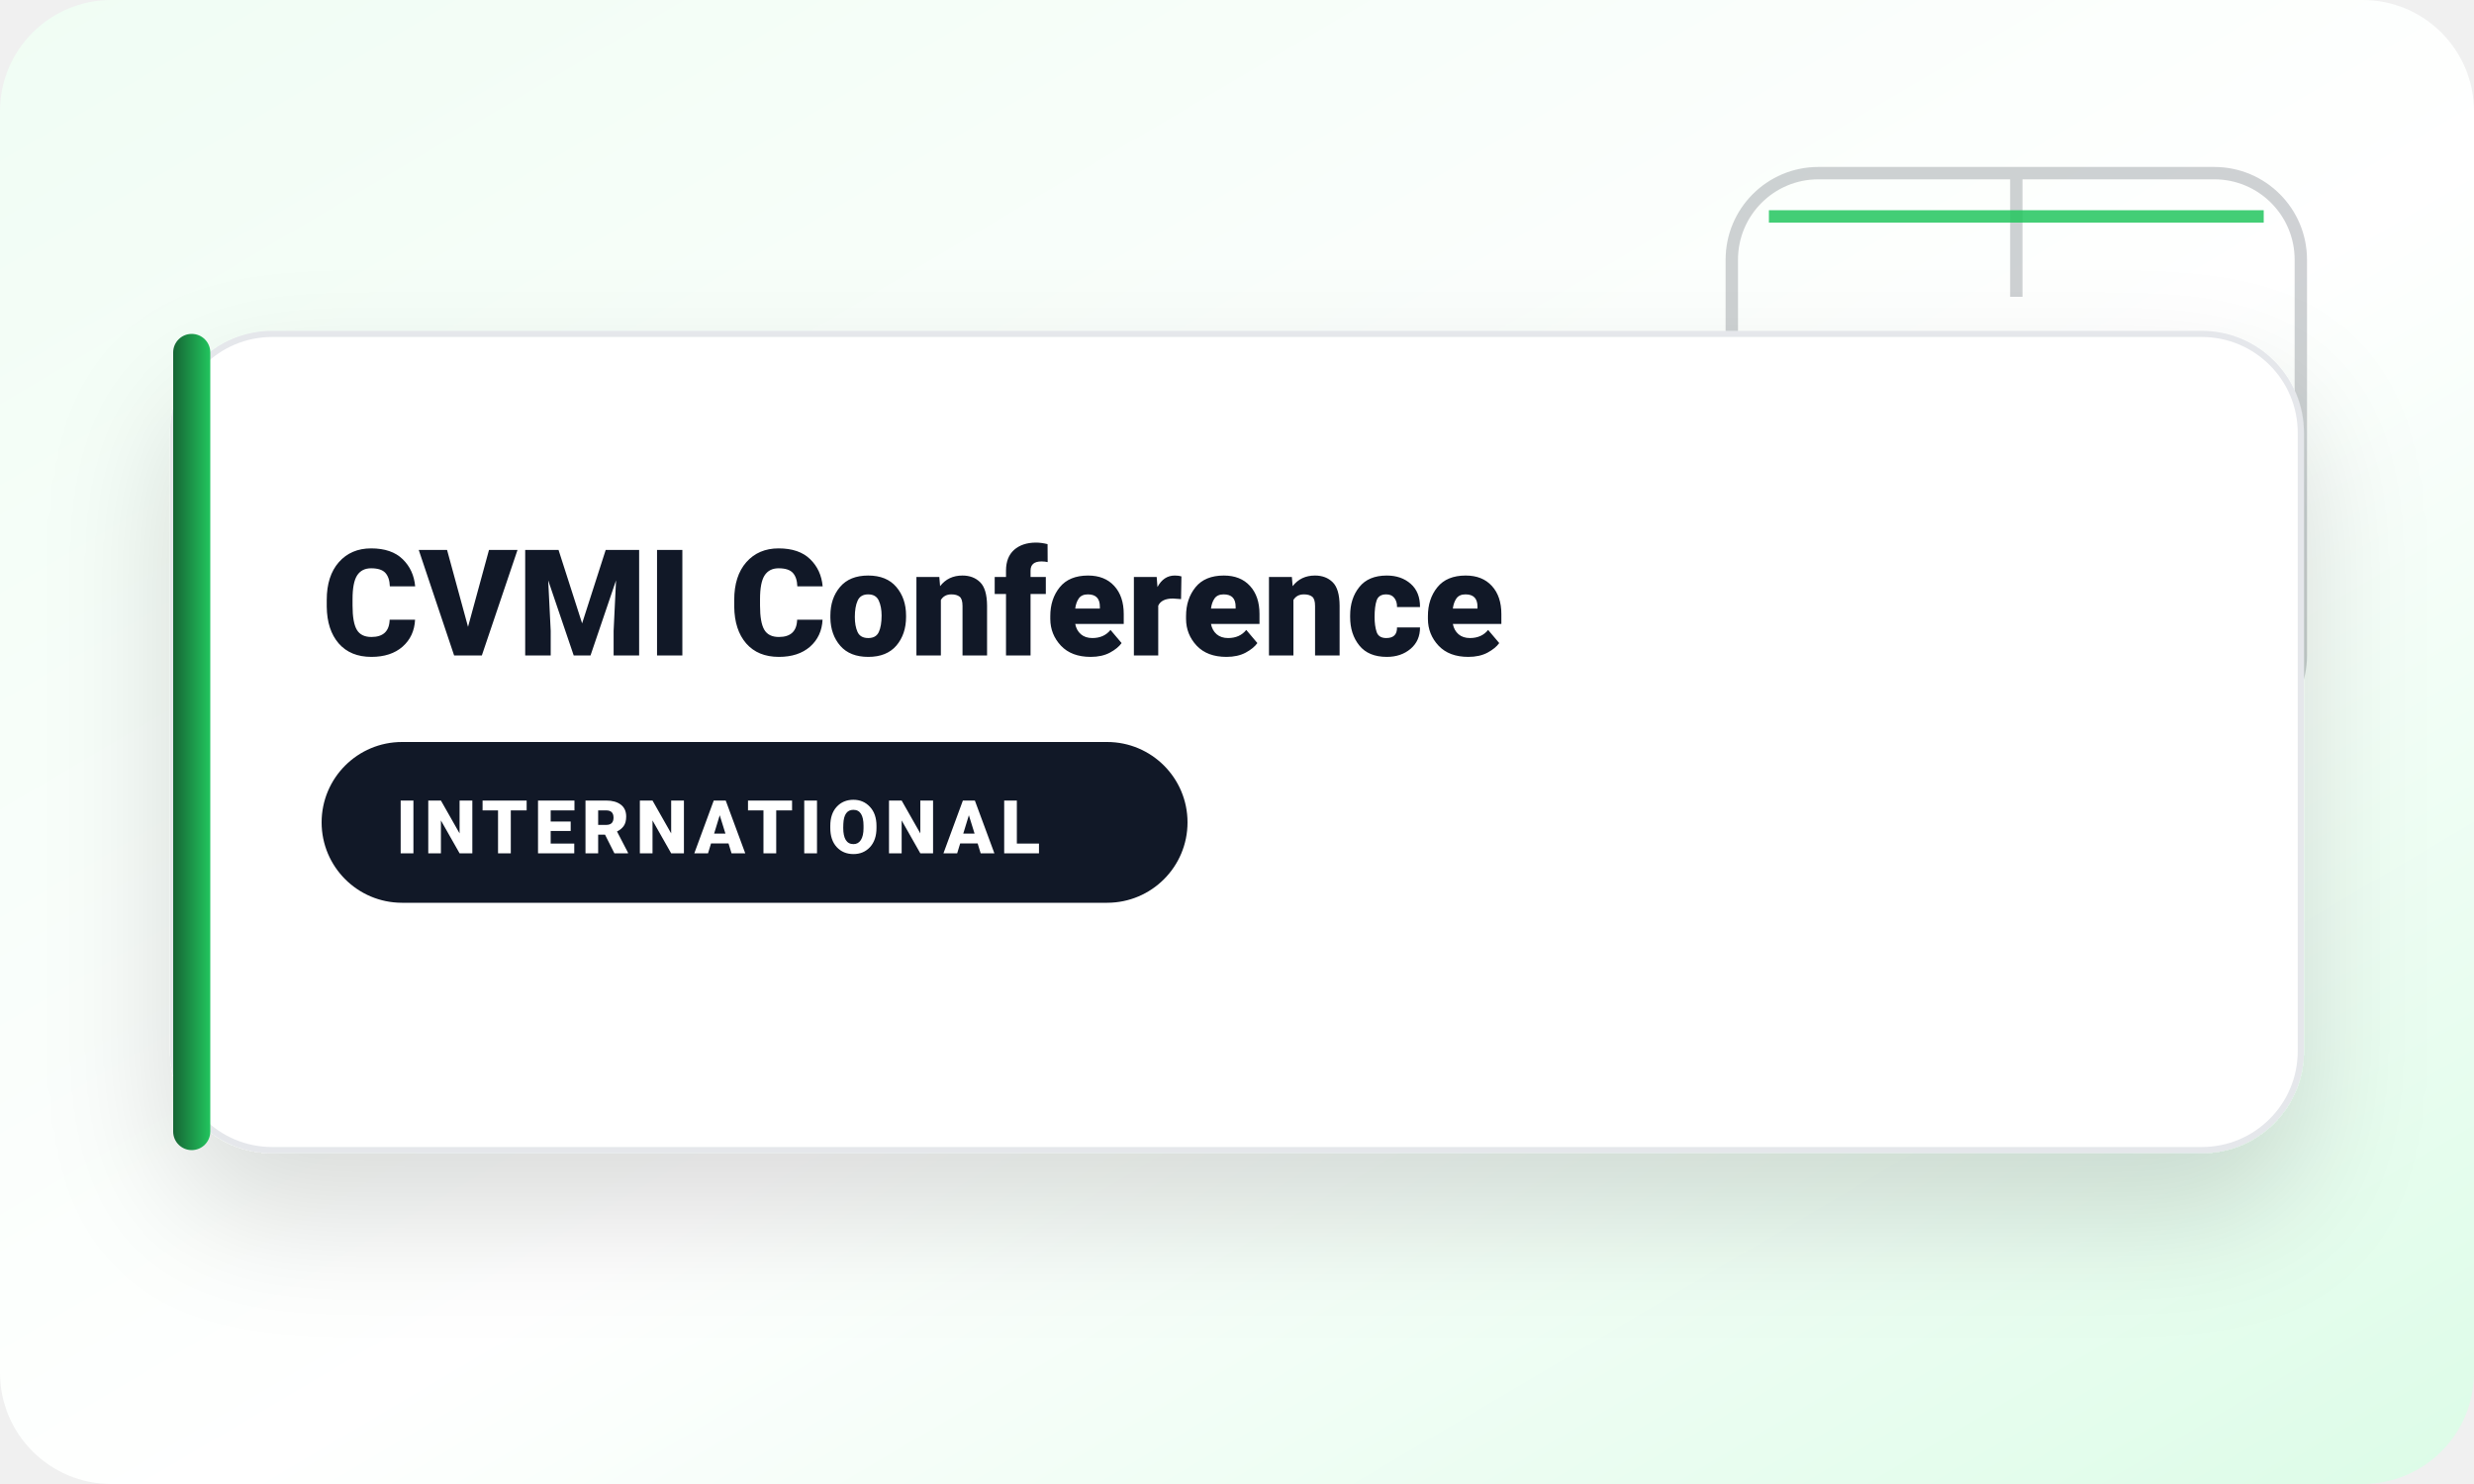
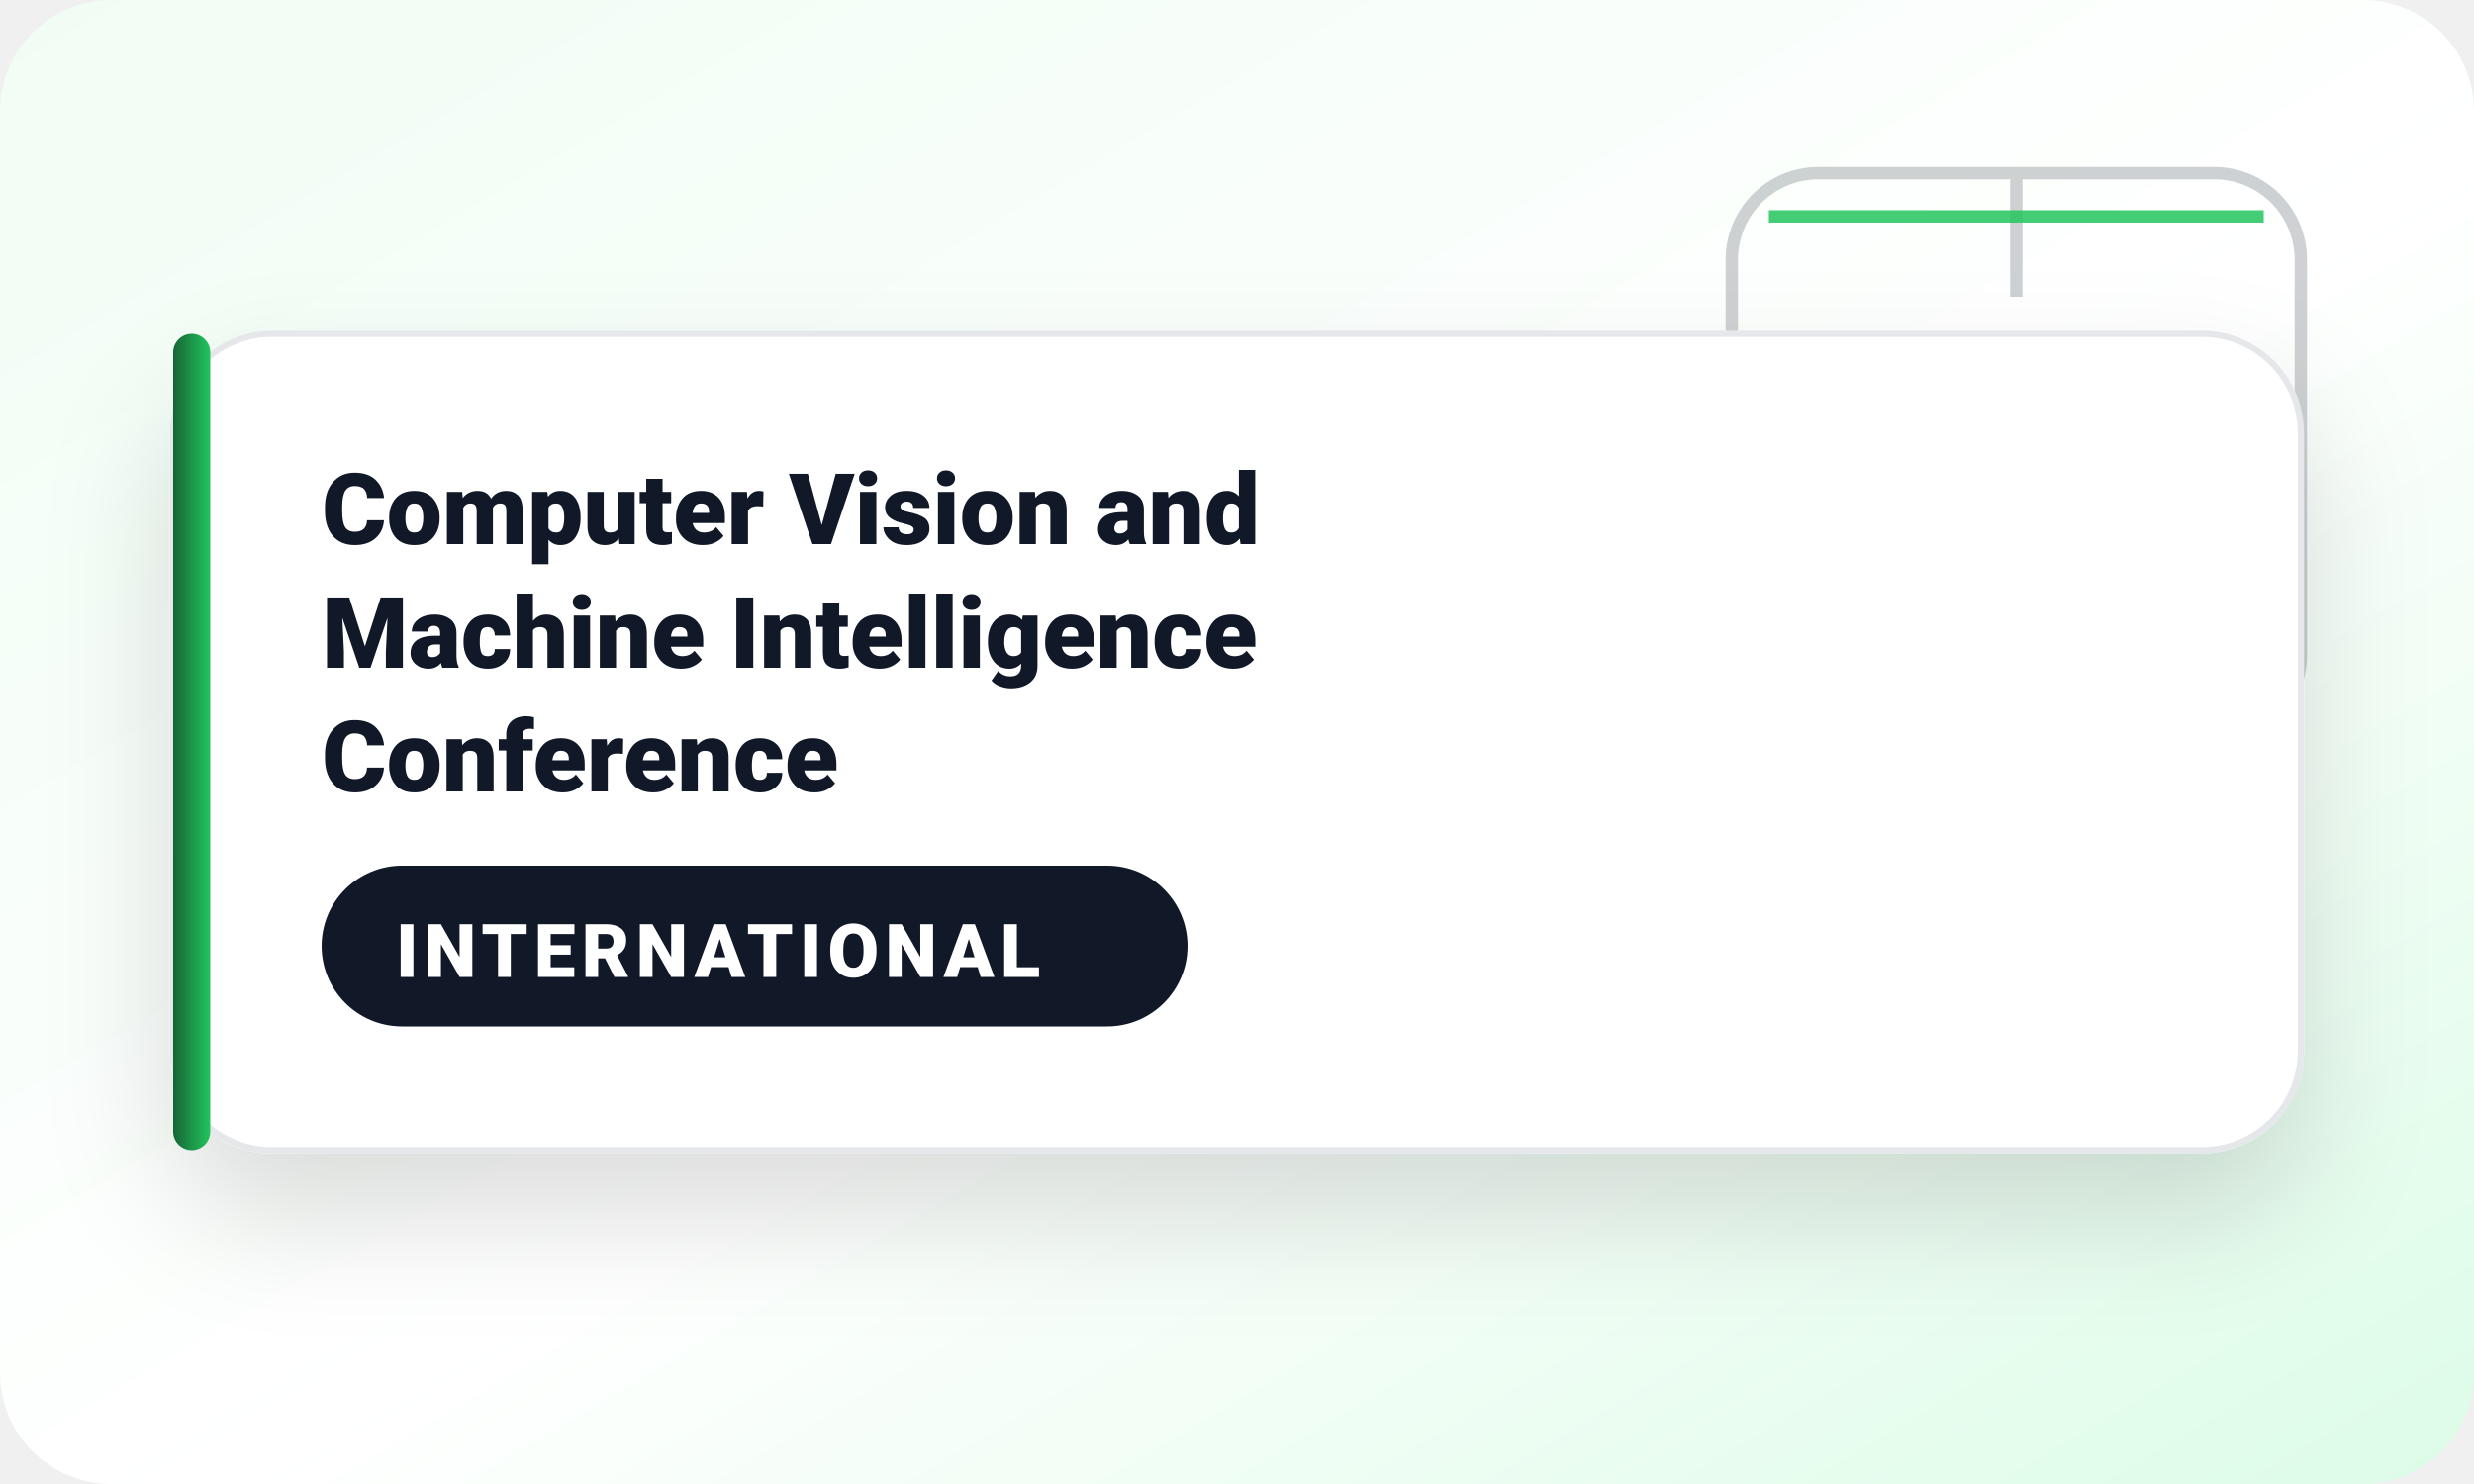
<svg xmlns="http://www.w3.org/2000/svg" width="400" height="240" viewBox="0 0 400 240" fill="none" role="img" aria-label="CVMI Conference banner">
  <defs>
    <linearGradient id="bg" x1="0" y1="0" x2="1" y2="1">
      <stop offset="0" stop-color="#f0fdf4" />
      <stop offset="0.55" stop-color="#ffffff" />
      <stop offset="1" stop-color="#dcfce7" />
    </linearGradient>
    <linearGradient id="accent" x1="0" y1="0" x2="1" y2="0">
      <stop offset="0" stop-color="#166534" />
      <stop offset="1" stop-color="#22c55e" />
    </linearGradient>
    <filter id="softShadow" x="-20%" y="-20%" width="140%" height="160%" color-interpolation-filters="sRGB">
      <feDropShadow dx="0" dy="10" stdDeviation="10" flood-color="#000" flood-opacity="0.14" />
    </filter>
  </defs>
  <rect width="400" height="240" rx="18" fill="url(#bg)" />
  <g opacity="0.20" stroke="#111827" stroke-width="2" fill="none">
    <rect x="280" y="28" width="92" height="92" rx="14" />
    <path d="M326 28v20M372 74h-20M326 120v-20M280 74h20" />
    <circle cx="326" cy="74" r="14" />
  </g>
  <g filter="url(#softShadow)">
    <rect x="28" y="54" width="344" height="132" rx="16" fill="#ffffff" />
    <rect x="28" y="54" width="344" height="132" rx="16" fill="none" stroke="#e5e7eb" />
  </g>
  <rect x="28" y="54" width="6" height="132" rx="3" fill="url(#accent)" />
-   <text x="52" y="106" font-family="ui-sans-serif, -apple-system, BlinkMacSystemFont, 'Segoe UI', Roboto, Helvetica, Arial" font-size="24" font-weight="800" fill="#111827">CVMI Conference</text>
+   <text x="52" y="88" font-family="ui-sans-serif, -apple-system, BlinkMacSystemFont, 'Segoe UI', Roboto, Helvetica, Arial" font-size="16" font-weight="800" fill="#111827">Computer Vision and</text>
+   <text x="52" y="108" font-family="ui-sans-serif, -apple-system, BlinkMacSystemFont, 'Segoe UI', Roboto, Helvetica, Arial" font-size="16" font-weight="800" fill="#111827">Machine Intelligence</text>
+   <text x="52" y="128" font-family="ui-sans-serif, -apple-system, BlinkMacSystemFont, 'Segoe UI', Roboto, Helvetica, Arial" font-size="16" font-weight="800" fill="#111827">Conference</text>
  <g>
-     <rect x="52" y="120" width="140" height="26" rx="13" fill="#111827" />
-     <text x="64" y="138" font-family="ui-sans-serif, -apple-system, BlinkMacSystemFont, 'Segoe UI', Roboto, Helvetica, Arial" font-size="12" font-weight="800" fill="#ffffff" letter-spacing="0.08em">INTERNATIONAL</text>
+     <rect x="52" y="140" width="140" height="26" rx="13" fill="#111827" />
+     <text x="64" y="158" font-family="ui-sans-serif, -apple-system, BlinkMacSystemFont, 'Segoe UI', Roboto, Helvetica, Arial" font-size="12" font-weight="800" fill="#ffffff" letter-spacing="0.08em">INTERNATIONAL</text>
  </g>
  <rect x="286" y="34" width="80" height="2" fill="#22c55e" opacity="0.85">
    <animate attributeName="y" values="34;114;34" dur="3.0s" repeatCount="indefinite" />
  </rect>
</svg>
